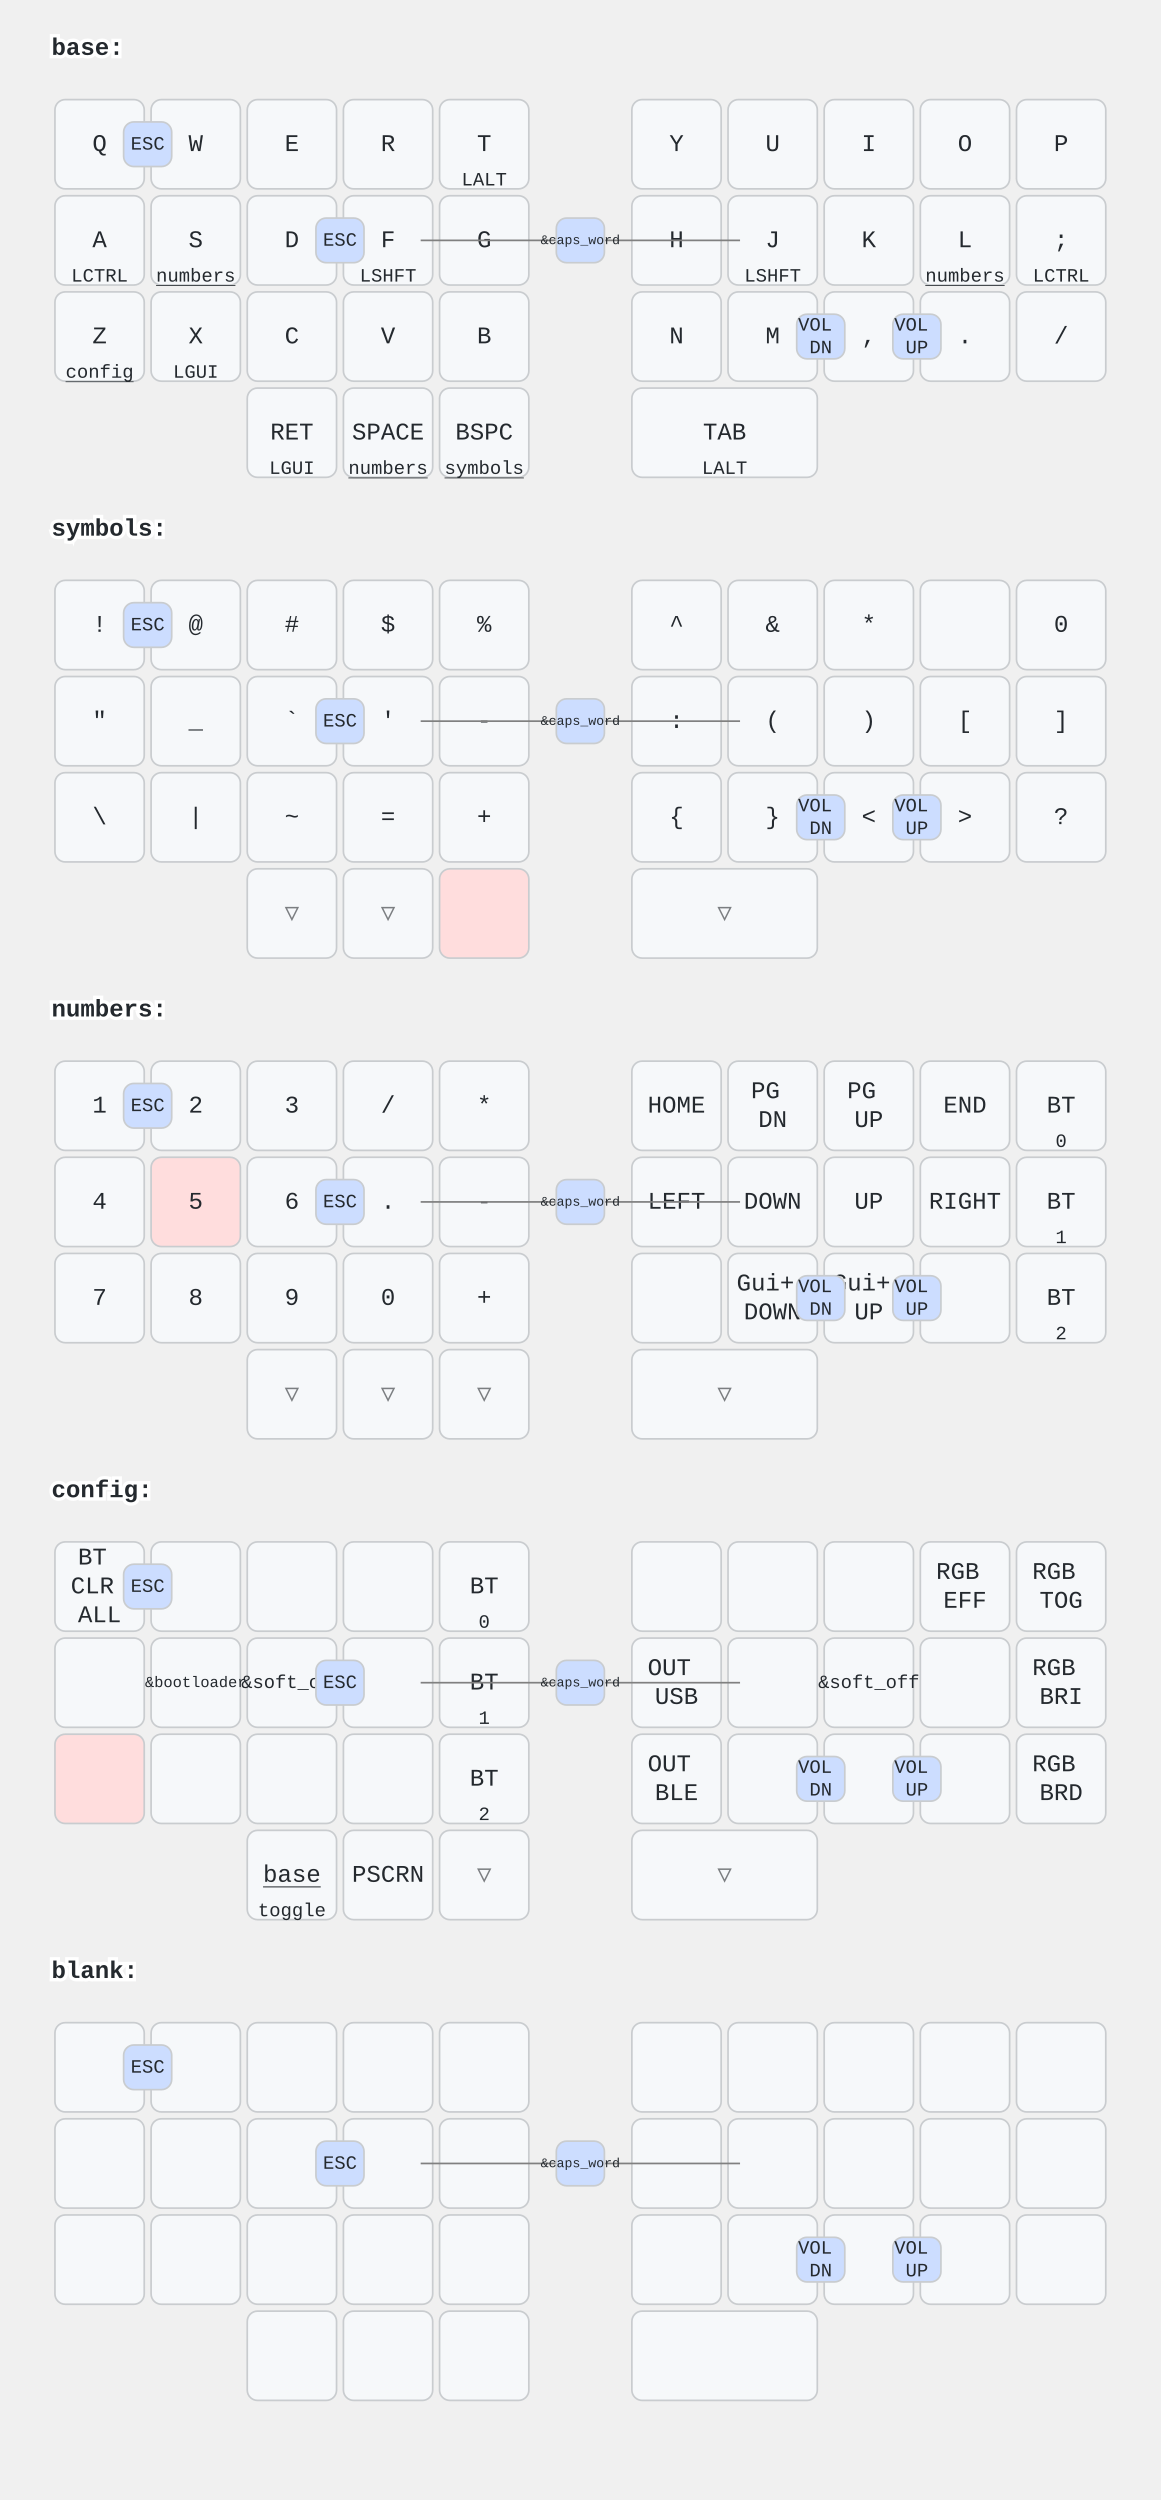
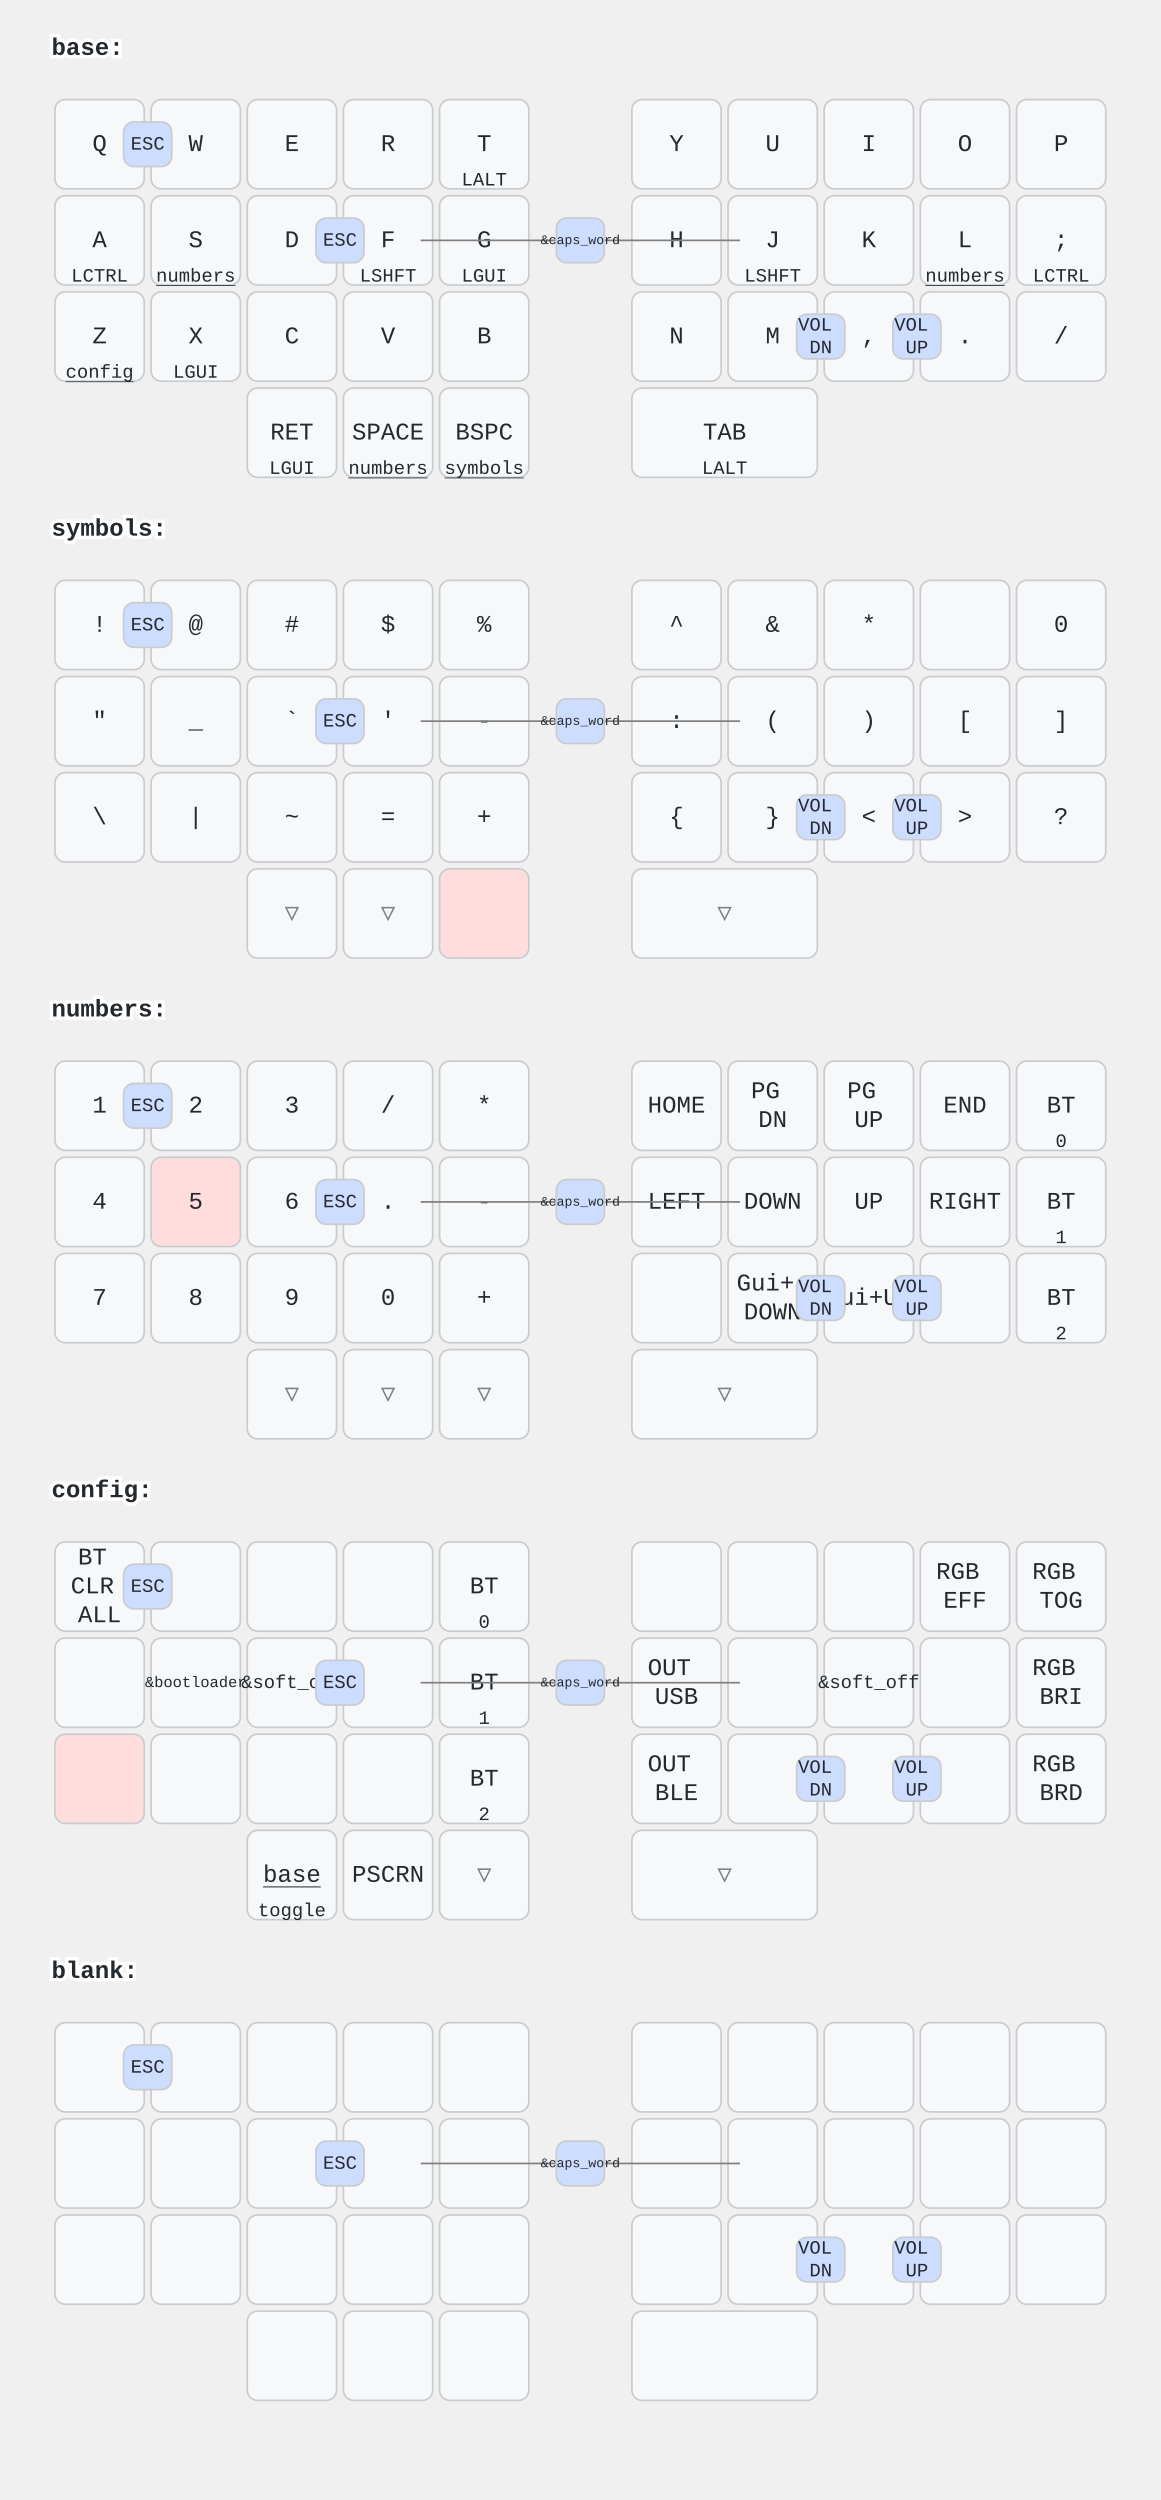
<svg xmlns="http://www.w3.org/2000/svg" width="676" height="1456" viewBox="0 0 676 1456" class="keymap">
  <style>/* inherit to force styles through use tags */
svg path {
    fill: inherit;
}

/* font and background color specifications */
svg.keymap {
    font-family: SFMono-Regular,Consolas,Liberation Mono,Menlo,monospace;
    font-size: 14px;
    font-kerning: normal;
    text-rendering: optimizeLegibility;
    fill: #24292e;
}

/* default key styling */
rect.key {
    fill: #f6f8fa;
}

rect.key, rect.combo {
    stroke: #c9cccf;
    stroke-width: 1;
}

/* default key side styling, only used is draw_key_sides is set */
rect.side {
    filter: brightness(90%);
}

/* color accent for combo boxes */
rect.combo, rect.combo-separate {
    fill: #cdf;
}

/* color accent for held keys */
rect.held, rect.combo.held {
    fill: #fdd;
}

/* color accent for ghost (optional) keys */
rect.ghost, rect.combo.ghost {
    stroke-dasharray: 4, 4;
    stroke-width: 2;
}

text {
    text-anchor: middle;
    dominant-baseline: middle;
}

/* styling for layer labels */
text.label {
    font-weight: bold;
    text-anchor: start;
    stroke: white;
    stroke-width: 4;
    paint-order: stroke;
}

/* styling for optional footer */
text.footer {
    text-anchor: end;
    dominant-baseline: auto;
    stroke: white;
    stroke-width: 4;
    paint-order: stroke;
}

- /* styling for combo tap, and key hold/shifted label text */
- text.combo, text.hold, text.shifted {
+ /* styling for combo tap, and key non-tap label text */
+ text.combo, text.hold, text.shifted, text.left, text.right {
    font-size: 11px;
}

text.hold {
    text-anchor: middle;
    dominant-baseline: auto;
}

text.shifted {
    text-anchor: middle;
    dominant-baseline: hanging;
}

+ text.left {
+     text-anchor: start;
+ }
+ 
+ text.right {
+     text-anchor: end;
+ }
+ 
text.layer-activator {
    text-decoration: underline;
}

/* styling for hold/shifted label text in combo box */
- text.combo.hold, text.combo.shifted {
+ text.combo.hold, text.combo.shifted, text.combo.left, text.combo.right {
    font-size: 8px;
}

/* lighter symbol for transparent keys */
text.trans {
    fill: #7b7e81;
}

/* styling for combo dendrons */
path.combo {
    stroke-width: 1;
    stroke: gray;
    fill: none;
}

/* Start Tabler Icons Cleanup */
/* cannot use height/width with glyphs */
.icon-tabler &gt; path {
    fill: inherit;
    stroke: inherit;
    stroke-width: 2;
}
/* hide tabler's default box */
.icon-tabler &gt; path[stroke="none"][fill="none"] {
    visibility: hidden;
}
/* End Tabler Icons Cleanup */
</style>
  <g transform="translate(30, 0)" class="layer-base">
    <text x="0" y="28" class="label" id="base">base:</text>
    <g transform="translate(0, 56)">
      <g transform="translate(28, 28)" class="key keypos-0">
        <rect rx="6" ry="6" x="-26" y="-26" width="52" height="52" class="key" />
        <text x="0" y="0" class="key tap">Q</text>
      </g>
      <g transform="translate(84, 28)" class="key keypos-1">
        <rect rx="6" ry="6" x="-26" y="-26" width="52" height="52" class="key" />
        <text x="0" y="0" class="key tap">W</text>
      </g>
      <g transform="translate(140, 28)" class="key keypos-2">
        <rect rx="6" ry="6" x="-26" y="-26" width="52" height="52" class="key" />
        <text x="0" y="0" class="key tap">E</text>
      </g>
      <g transform="translate(196, 28)" class="key keypos-3">
        <rect rx="6" ry="6" x="-26" y="-26" width="52" height="52" class="key" />
        <text x="0" y="0" class="key tap">R</text>
      </g>
      <g transform="translate(252, 28)" class="key keypos-4">
        <rect rx="6" ry="6" x="-26" y="-26" width="52" height="52" class="key" />
        <text x="0" y="0" class="key tap">T</text>
        <text x="0" y="24" class="key hold">LALT</text>
      </g>
      <g transform="translate(364, 28)" class="key keypos-5">
        <rect rx="6" ry="6" x="-26" y="-26" width="52" height="52" class="key" />
        <text x="0" y="0" class="key tap">Y</text>
      </g>
      <g transform="translate(420, 28)" class="key keypos-6">
        <rect rx="6" ry="6" x="-26" y="-26" width="52" height="52" class="key" />
        <text x="0" y="0" class="key tap">U</text>
      </g>
      <g transform="translate(476, 28)" class="key keypos-7">
        <rect rx="6" ry="6" x="-26" y="-26" width="52" height="52" class="key" />
        <text x="0" y="0" class="key tap">I</text>
      </g>
      <g transform="translate(532, 28)" class="key keypos-8">
        <rect rx="6" ry="6" x="-26" y="-26" width="52" height="52" class="key" />
        <text x="0" y="0" class="key tap">O</text>
      </g>
      <g transform="translate(588, 28)" class="key keypos-9">
        <rect rx="6" ry="6" x="-26" y="-26" width="52" height="52" class="key" />
        <text x="0" y="0" class="key tap">P</text>
      </g>
      <g transform="translate(28, 84)" class="key keypos-10">
        <rect rx="6" ry="6" x="-26" y="-26" width="52" height="52" class="key" />
        <text x="0" y="0" class="key tap">A</text>
        <text x="0" y="24" class="key hold">LCTRL</text>
      </g>
      <g transform="translate(84, 84)" class="key keypos-11">
        <rect rx="6" ry="6" x="-26" y="-26" width="52" height="52" class="key" />
        <text x="0" y="0" class="key tap">S</text>
        <a href="#numbers">
          <text x="0" y="24" class="key hold layer-activator">numbers</text>
        </a>
      </g>
      <g transform="translate(140, 84)" class="key keypos-12">
        <rect rx="6" ry="6" x="-26" y="-26" width="52" height="52" class="key" />
        <text x="0" y="0" class="key tap">D</text>
      </g>
      <g transform="translate(196, 84)" class="key keypos-13">
        <rect rx="6" ry="6" x="-26" y="-26" width="52" height="52" class="key" />
        <text x="0" y="0" class="key tap">F</text>
        <text x="0" y="24" class="key hold">LSHFT</text>
      </g>
      <g transform="translate(252, 84)" class="key keypos-14">
        <rect rx="6" ry="6" x="-26" y="-26" width="52" height="52" class="key" />
        <text x="0" y="0" class="key tap">G</text>
+         <text x="0" y="24" class="key hold">LGUI</text>
      </g>
      <g transform="translate(364, 84)" class="key keypos-15">
        <rect rx="6" ry="6" x="-26" y="-26" width="52" height="52" class="key" />
        <text x="0" y="0" class="key tap">H</text>
      </g>
      <g transform="translate(420, 84)" class="key keypos-16">
        <rect rx="6" ry="6" x="-26" y="-26" width="52" height="52" class="key" />
        <text x="0" y="0" class="key tap">J</text>
        <text x="0" y="24" class="key hold">LSHFT</text>
      </g>
      <g transform="translate(476, 84)" class="key keypos-17">
        <rect rx="6" ry="6" x="-26" y="-26" width="52" height="52" class="key" />
        <text x="0" y="0" class="key tap">K</text>
      </g>
      <g transform="translate(532, 84)" class="key keypos-18">
        <rect rx="6" ry="6" x="-26" y="-26" width="52" height="52" class="key" />
        <text x="0" y="0" class="key tap">L</text>
        <a href="#numbers">
          <text x="0" y="24" class="key hold layer-activator">numbers</text>
        </a>
      </g>
      <g transform="translate(588, 84)" class="key keypos-19">
        <rect rx="6" ry="6" x="-26" y="-26" width="52" height="52" class="key" />
        <text x="0" y="0" class="key tap">;</text>
        <text x="0" y="24" class="key hold">LCTRL</text>
      </g>
      <g transform="translate(28, 140)" class="key keypos-20">
        <rect rx="6" ry="6" x="-26" y="-26" width="52" height="52" class="key" />
        <text x="0" y="0" class="key tap">Z</text>
        <a href="#config">
          <text x="0" y="24" class="key hold layer-activator">config</text>
        </a>
      </g>
      <g transform="translate(84, 140)" class="key keypos-21">
        <rect rx="6" ry="6" x="-26" y="-26" width="52" height="52" class="key" />
        <text x="0" y="0" class="key tap">X</text>
        <text x="0" y="24" class="key hold">LGUI</text>
      </g>
      <g transform="translate(140, 140)" class="key keypos-22">
        <rect rx="6" ry="6" x="-26" y="-26" width="52" height="52" class="key" />
        <text x="0" y="0" class="key tap">C</text>
      </g>
      <g transform="translate(196, 140)" class="key keypos-23">
        <rect rx="6" ry="6" x="-26" y="-26" width="52" height="52" class="key" />
        <text x="0" y="0" class="key tap">V</text>
      </g>
      <g transform="translate(252, 140)" class="key keypos-24">
        <rect rx="6" ry="6" x="-26" y="-26" width="52" height="52" class="key" />
        <text x="0" y="0" class="key tap">B</text>
      </g>
      <g transform="translate(364, 140)" class="key keypos-25">
        <rect rx="6" ry="6" x="-26" y="-26" width="52" height="52" class="key" />
        <text x="0" y="0" class="key tap">N</text>
      </g>
      <g transform="translate(420, 140)" class="key keypos-26">
        <rect rx="6" ry="6" x="-26" y="-26" width="52" height="52" class="key" />
        <text x="0" y="0" class="key tap">M</text>
      </g>
      <g transform="translate(476, 140)" class="key keypos-27">
        <rect rx="6" ry="6" x="-26" y="-26" width="52" height="52" class="key" />
        <text x="0" y="0" class="key tap">,</text>
      </g>
      <g transform="translate(532, 140)" class="key keypos-28">
        <rect rx="6" ry="6" x="-26" y="-26" width="52" height="52" class="key" />
        <text x="0" y="0" class="key tap">.</text>
      </g>
      <g transform="translate(588, 140)" class="key keypos-29">
        <rect rx="6" ry="6" x="-26" y="-26" width="52" height="52" class="key" />
        <text x="0" y="0" class="key tap">/</text>
      </g>
      <g transform="translate(140, 196)" class="key keypos-30">
        <rect rx="6" ry="6" x="-26" y="-26" width="52" height="52" class="key" />
        <text x="0" y="0" class="key tap">RET</text>
        <text x="0" y="24" class="key hold">LGUI</text>
      </g>
      <g transform="translate(196, 196)" class="key keypos-31">
        <rect rx="6" ry="6" x="-26" y="-26" width="52" height="52" class="key" />
        <text x="0" y="0" class="key tap">SPACE</text>
        <a href="#numbers">
          <text x="0" y="24" class="key hold layer-activator">numbers</text>
        </a>
      </g>
      <g transform="translate(252, 196)" class="key keypos-32">
        <rect rx="6" ry="6" x="-26" y="-26" width="52" height="52" class="key" />
        <text x="0" y="0" class="key tap">BSPC</text>
        <a href="#symbols">
          <text x="0" y="24" class="key hold layer-activator">symbols</text>
        </a>
      </g>
      <g transform="translate(392, 196)" class="key keypos-33">
        <rect rx="6" ry="6" x="-54" y="-26" width="108" height="52" class="key" />
        <text x="0" y="0" class="key tap">TAB</text>
        <text x="0" y="24" class="key hold">LALT</text>
      </g>
      <g class="combo combopos-0">
        <rect rx="6" ry="6" x="154" y="71" width="28" height="26" class="combo" />
        <text x="168" y="84" class="combo tap">ESC</text>
      </g>
      <g class="combo combopos-1">
        <rect rx="6" ry="6" x="42" y="15" width="28" height="26" class="combo" />
        <text x="56" y="28" class="combo tap">ESC</text>
      </g>
      <g class="combo combopos-2">
        <rect rx="6" ry="6" x="434" y="127" width="28" height="26" class="combo" />
        <text x="448" y="140" class="combo tap">
          <tspan x="448" dy="-0.6em">VOL</tspan>
          <tspan x="448" dy="1.2em">DN</tspan>
        </text>
      </g>
      <g class="combo combopos-3">
        <rect rx="6" ry="6" x="490" y="127" width="28" height="26" class="combo" />
        <text x="504" y="140" class="combo tap">
          <tspan x="504" dy="-0.6em">VOL</tspan>
          <tspan x="504" dy="1.2em">UP</tspan>
        </text>
      </g>
      <g class="combo combopos-4">
        <path d="M308,84 l-93,0" class="combo" />
        <path d="M308,84 l93,0" class="combo" />
        <rect rx="6" ry="6" x="294" y="71" width="28" height="26" class="combo" />
        <text x="308" y="84" class="combo tap">
          <tspan style="font-size: 70%">&amp;caps_word</tspan>
        </text>
      </g>
    </g>
  </g>
  <g transform="translate(30, 280)" class="layer-symbols">
    <text x="0" y="28" class="label" id="symbols">symbols:</text>
    <g transform="translate(0, 56)">
      <g transform="translate(28, 28)" class="key keypos-0">
        <rect rx="6" ry="6" x="-26" y="-26" width="52" height="52" class="key" />
        <text x="0" y="0" class="key tap">!</text>
      </g>
      <g transform="translate(84, 28)" class="key keypos-1">
        <rect rx="6" ry="6" x="-26" y="-26" width="52" height="52" class="key" />
        <text x="0" y="0" class="key tap">@</text>
      </g>
      <g transform="translate(140, 28)" class="key keypos-2">
        <rect rx="6" ry="6" x="-26" y="-26" width="52" height="52" class="key" />
        <text x="0" y="0" class="key tap">#</text>
      </g>
      <g transform="translate(196, 28)" class="key keypos-3">
        <rect rx="6" ry="6" x="-26" y="-26" width="52" height="52" class="key" />
        <text x="0" y="0" class="key tap">$</text>
      </g>
      <g transform="translate(252, 28)" class="key keypos-4">
        <rect rx="6" ry="6" x="-26" y="-26" width="52" height="52" class="key" />
        <text x="0" y="0" class="key tap">%</text>
      </g>
      <g transform="translate(364, 28)" class="key keypos-5">
        <rect rx="6" ry="6" x="-26" y="-26" width="52" height="52" class="key" />
        <text x="0" y="0" class="key tap">^</text>
      </g>
      <g transform="translate(420, 28)" class="key keypos-6">
        <rect rx="6" ry="6" x="-26" y="-26" width="52" height="52" class="key" />
        <text x="0" y="0" class="key tap">&amp;</text>
      </g>
      <g transform="translate(476, 28)" class="key keypos-7">
        <rect rx="6" ry="6" x="-26" y="-26" width="52" height="52" class="key" />
        <text x="0" y="0" class="key tap">*</text>
      </g>
      <g transform="translate(532, 28)" class="key keypos-8">
        <rect rx="6" ry="6" x="-26" y="-26" width="52" height="52" class="key" />
      </g>
      <g transform="translate(588, 28)" class="key keypos-9">
        <rect rx="6" ry="6" x="-26" y="-26" width="52" height="52" class="key" />
        <text x="0" y="0" class="key tap">0</text>
      </g>
      <g transform="translate(28, 84)" class="key keypos-10">
        <rect rx="6" ry="6" x="-26" y="-26" width="52" height="52" class="key" />
        <text x="0" y="0" class="key tap">"</text>
      </g>
      <g transform="translate(84, 84)" class="key keypos-11">
        <rect rx="6" ry="6" x="-26" y="-26" width="52" height="52" class="key" />
        <text x="0" y="0" class="key tap">_</text>
      </g>
      <g transform="translate(140, 84)" class="key keypos-12">
        <rect rx="6" ry="6" x="-26" y="-26" width="52" height="52" class="key" />
        <text x="0" y="0" class="key tap">`</text>
      </g>
      <g transform="translate(196, 84)" class="key keypos-13">
        <rect rx="6" ry="6" x="-26" y="-26" width="52" height="52" class="key" />
        <text x="0" y="0" class="key tap">'</text>
      </g>
      <g transform="translate(252, 84)" class="key keypos-14">
        <rect rx="6" ry="6" x="-26" y="-26" width="52" height="52" class="key" />
        <text x="0" y="0" class="key tap">-</text>
      </g>
      <g transform="translate(364, 84)" class="key keypos-15">
        <rect rx="6" ry="6" x="-26" y="-26" width="52" height="52" class="key" />
        <text x="0" y="0" class="key tap">:</text>
      </g>
      <g transform="translate(420, 84)" class="key keypos-16">
        <rect rx="6" ry="6" x="-26" y="-26" width="52" height="52" class="key" />
        <text x="0" y="0" class="key tap">(</text>
      </g>
      <g transform="translate(476, 84)" class="key keypos-17">
        <rect rx="6" ry="6" x="-26" y="-26" width="52" height="52" class="key" />
        <text x="0" y="0" class="key tap">)</text>
      </g>
      <g transform="translate(532, 84)" class="key keypos-18">
        <rect rx="6" ry="6" x="-26" y="-26" width="52" height="52" class="key" />
        <text x="0" y="0" class="key tap">[</text>
      </g>
      <g transform="translate(588, 84)" class="key keypos-19">
        <rect rx="6" ry="6" x="-26" y="-26" width="52" height="52" class="key" />
        <text x="0" y="0" class="key tap">]</text>
      </g>
      <g transform="translate(28, 140)" class="key keypos-20">
        <rect rx="6" ry="6" x="-26" y="-26" width="52" height="52" class="key" />
        <text x="0" y="0" class="key tap">\</text>
      </g>
      <g transform="translate(84, 140)" class="key keypos-21">
        <rect rx="6" ry="6" x="-26" y="-26" width="52" height="52" class="key" />
        <text x="0" y="0" class="key tap">|</text>
      </g>
      <g transform="translate(140, 140)" class="key keypos-22">
        <rect rx="6" ry="6" x="-26" y="-26" width="52" height="52" class="key" />
        <text x="0" y="0" class="key tap">~</text>
      </g>
      <g transform="translate(196, 140)" class="key keypos-23">
        <rect rx="6" ry="6" x="-26" y="-26" width="52" height="52" class="key" />
        <text x="0" y="0" class="key tap">=</text>
      </g>
      <g transform="translate(252, 140)" class="key keypos-24">
        <rect rx="6" ry="6" x="-26" y="-26" width="52" height="52" class="key" />
        <text x="0" y="0" class="key tap">+</text>
      </g>
      <g transform="translate(364, 140)" class="key keypos-25">
        <rect rx="6" ry="6" x="-26" y="-26" width="52" height="52" class="key" />
        <text x="0" y="0" class="key tap">{</text>
      </g>
      <g transform="translate(420, 140)" class="key keypos-26">
        <rect rx="6" ry="6" x="-26" y="-26" width="52" height="52" class="key" />
        <text x="0" y="0" class="key tap">}</text>
      </g>
      <g transform="translate(476, 140)" class="key keypos-27">
        <rect rx="6" ry="6" x="-26" y="-26" width="52" height="52" class="key" />
        <text x="0" y="0" class="key tap">&lt;</text>
      </g>
      <g transform="translate(532, 140)" class="key keypos-28">
        <rect rx="6" ry="6" x="-26" y="-26" width="52" height="52" class="key" />
        <text x="0" y="0" class="key tap">&gt;</text>
      </g>
      <g transform="translate(588, 140)" class="key keypos-29">
        <rect rx="6" ry="6" x="-26" y="-26" width="52" height="52" class="key" />
        <text x="0" y="0" class="key tap">?</text>
      </g>
      <g transform="translate(140, 196)" class="key trans keypos-30">
        <rect rx="6" ry="6" x="-26" y="-26" width="52" height="52" class="key trans" />
        <text x="0" y="0" class="key trans tap">▽</text>
      </g>
      <g transform="translate(196, 196)" class="key trans keypos-31">
        <rect rx="6" ry="6" x="-26" y="-26" width="52" height="52" class="key trans" />
        <text x="0" y="0" class="key trans tap">▽</text>
      </g>
      <g transform="translate(252, 196)" class="key held keypos-32">
        <rect rx="6" ry="6" x="-26" y="-26" width="52" height="52" class="key held" />
      </g>
      <g transform="translate(392, 196)" class="key trans keypos-33">
        <rect rx="6" ry="6" x="-54" y="-26" width="108" height="52" class="key trans" />
        <text x="0" y="0" class="key trans tap">▽</text>
      </g>
      <g class="combo combopos-0">
        <rect rx="6" ry="6" x="154" y="71" width="28" height="26" class="combo" />
        <text x="168" y="84" class="combo tap">ESC</text>
      </g>
      <g class="combo combopos-1">
        <rect rx="6" ry="6" x="42" y="15" width="28" height="26" class="combo" />
        <text x="56" y="28" class="combo tap">ESC</text>
      </g>
      <g class="combo combopos-2">
        <rect rx="6" ry="6" x="434" y="127" width="28" height="26" class="combo" />
        <text x="448" y="140" class="combo tap">
          <tspan x="448" dy="-0.6em">VOL</tspan>
          <tspan x="448" dy="1.2em">DN</tspan>
        </text>
      </g>
      <g class="combo combopos-3">
        <rect rx="6" ry="6" x="490" y="127" width="28" height="26" class="combo" />
        <text x="504" y="140" class="combo tap">
          <tspan x="504" dy="-0.6em">VOL</tspan>
          <tspan x="504" dy="1.2em">UP</tspan>
        </text>
      </g>
      <g class="combo combopos-4">
        <path d="M308,84 l-93,0" class="combo" />
        <path d="M308,84 l93,0" class="combo" />
        <rect rx="6" ry="6" x="294" y="71" width="28" height="26" class="combo" />
        <text x="308" y="84" class="combo tap">
          <tspan style="font-size: 70%">&amp;caps_word</tspan>
        </text>
      </g>
    </g>
  </g>
  <g transform="translate(30, 560)" class="layer-numbers">
    <text x="0" y="28" class="label" id="numbers">numbers:</text>
    <g transform="translate(0, 56)">
      <g transform="translate(28, 28)" class="key keypos-0">
        <rect rx="6" ry="6" x="-26" y="-26" width="52" height="52" class="key" />
        <text x="0" y="0" class="key tap">1</text>
      </g>
      <g transform="translate(84, 28)" class="key keypos-1">
        <rect rx="6" ry="6" x="-26" y="-26" width="52" height="52" class="key" />
        <text x="0" y="0" class="key tap">2</text>
      </g>
      <g transform="translate(140, 28)" class="key keypos-2">
        <rect rx="6" ry="6" x="-26" y="-26" width="52" height="52" class="key" />
        <text x="0" y="0" class="key tap">3</text>
      </g>
      <g transform="translate(196, 28)" class="key keypos-3">
        <rect rx="6" ry="6" x="-26" y="-26" width="52" height="52" class="key" />
        <text x="0" y="0" class="key tap">/</text>
      </g>
      <g transform="translate(252, 28)" class="key keypos-4">
        <rect rx="6" ry="6" x="-26" y="-26" width="52" height="52" class="key" />
        <text x="0" y="0" class="key tap">*</text>
      </g>
      <g transform="translate(364, 28)" class="key keypos-5">
        <rect rx="6" ry="6" x="-26" y="-26" width="52" height="52" class="key" />
        <text x="0" y="0" class="key tap">HOME</text>
      </g>
      <g transform="translate(420, 28)" class="key keypos-6">
        <rect rx="6" ry="6" x="-26" y="-26" width="52" height="52" class="key" />
        <text x="0" y="0" class="key tap">
          <tspan x="0" dy="-0.6em">PG</tspan>
          <tspan x="0" dy="1.2em">DN</tspan>
        </text>
      </g>
      <g transform="translate(476, 28)" class="key keypos-7">
        <rect rx="6" ry="6" x="-26" y="-26" width="52" height="52" class="key" />
        <text x="0" y="0" class="key tap">
          <tspan x="0" dy="-0.6em">PG</tspan>
          <tspan x="0" dy="1.2em">UP</tspan>
        </text>
      </g>
      <g transform="translate(532, 28)" class="key keypos-8">
        <rect rx="6" ry="6" x="-26" y="-26" width="52" height="52" class="key" />
        <text x="0" y="0" class="key tap">END</text>
      </g>
      <g transform="translate(588, 28)" class="key keypos-9">
        <rect rx="6" ry="6" x="-26" y="-26" width="52" height="52" class="key" />
        <text x="0" y="0" class="key tap">BT</text>
        <text x="0" y="24" class="key hold">0</text>
      </g>
      <g transform="translate(28, 84)" class="key keypos-10">
        <rect rx="6" ry="6" x="-26" y="-26" width="52" height="52" class="key" />
        <text x="0" y="0" class="key tap">4</text>
      </g>
      <g transform="translate(84, 84)" class="key held keypos-11">
        <rect rx="6" ry="6" x="-26" y="-26" width="52" height="52" class="key held" />
        <text x="0" y="0" class="key held tap">5</text>
      </g>
      <g transform="translate(140, 84)" class="key keypos-12">
        <rect rx="6" ry="6" x="-26" y="-26" width="52" height="52" class="key" />
        <text x="0" y="0" class="key tap">6</text>
      </g>
      <g transform="translate(196, 84)" class="key keypos-13">
        <rect rx="6" ry="6" x="-26" y="-26" width="52" height="52" class="key" />
        <text x="0" y="0" class="key tap">.</text>
      </g>
      <g transform="translate(252, 84)" class="key keypos-14">
        <rect rx="6" ry="6" x="-26" y="-26" width="52" height="52" class="key" />
        <text x="0" y="0" class="key tap">-</text>
      </g>
      <g transform="translate(364, 84)" class="key keypos-15">
        <rect rx="6" ry="6" x="-26" y="-26" width="52" height="52" class="key" />
        <text x="0" y="0" class="key tap">LEFT</text>
      </g>
      <g transform="translate(420, 84)" class="key keypos-16">
        <rect rx="6" ry="6" x="-26" y="-26" width="52" height="52" class="key" />
        <text x="0" y="0" class="key tap">DOWN</text>
      </g>
      <g transform="translate(476, 84)" class="key keypos-17">
        <rect rx="6" ry="6" x="-26" y="-26" width="52" height="52" class="key" />
        <text x="0" y="0" class="key tap">UP</text>
      </g>
      <g transform="translate(532, 84)" class="key keypos-18">
        <rect rx="6" ry="6" x="-26" y="-26" width="52" height="52" class="key" />
        <text x="0" y="0" class="key tap">RIGHT</text>
      </g>
      <g transform="translate(588, 84)" class="key keypos-19">
        <rect rx="6" ry="6" x="-26" y="-26" width="52" height="52" class="key" />
        <text x="0" y="0" class="key tap">BT</text>
        <text x="0" y="24" class="key hold">1</text>
      </g>
      <g transform="translate(28, 140)" class="key keypos-20">
        <rect rx="6" ry="6" x="-26" y="-26" width="52" height="52" class="key" />
        <text x="0" y="0" class="key tap">7</text>
      </g>
      <g transform="translate(84, 140)" class="key keypos-21">
        <rect rx="6" ry="6" x="-26" y="-26" width="52" height="52" class="key" />
        <text x="0" y="0" class="key tap">8</text>
      </g>
      <g transform="translate(140, 140)" class="key keypos-22">
        <rect rx="6" ry="6" x="-26" y="-26" width="52" height="52" class="key" />
        <text x="0" y="0" class="key tap">9</text>
      </g>
      <g transform="translate(196, 140)" class="key keypos-23">
        <rect rx="6" ry="6" x="-26" y="-26" width="52" height="52" class="key" />
        <text x="0" y="0" class="key tap">0</text>
      </g>
      <g transform="translate(252, 140)" class="key keypos-24">
        <rect rx="6" ry="6" x="-26" y="-26" width="52" height="52" class="key" />
        <text x="0" y="0" class="key tap">+</text>
      </g>
      <g transform="translate(364, 140)" class="key keypos-25">
        <rect rx="6" ry="6" x="-26" y="-26" width="52" height="52" class="key" />
      </g>
      <g transform="translate(420, 140)" class="key keypos-26">
        <rect rx="6" ry="6" x="-26" y="-26" width="52" height="52" class="key" />
        <text x="0" y="0" class="key tap">
          <tspan x="0" dy="-0.6em">Gui+</tspan>
          <tspan x="0" dy="1.2em">DOWN</tspan>
        </text>
      </g>
      <g transform="translate(476, 140)" class="key keypos-27">
        <rect rx="6" ry="6" x="-26" y="-26" width="52" height="52" class="key" />
-         <text x="0" y="0" class="key tap">
-           <tspan x="0" dy="-0.6em">Gui+</tspan>
-           <tspan x="0" dy="1.2em">UP</tspan>
-         </text>
+         <text x="0" y="0" class="key tap">Gui+UP</text>
      </g>
      <g transform="translate(532, 140)" class="key keypos-28">
        <rect rx="6" ry="6" x="-26" y="-26" width="52" height="52" class="key" />
      </g>
      <g transform="translate(588, 140)" class="key keypos-29">
        <rect rx="6" ry="6" x="-26" y="-26" width="52" height="52" class="key" />
        <text x="0" y="0" class="key tap">BT</text>
        <text x="0" y="24" class="key hold">2</text>
      </g>
      <g transform="translate(140, 196)" class="key trans keypos-30">
        <rect rx="6" ry="6" x="-26" y="-26" width="52" height="52" class="key trans" />
        <text x="0" y="0" class="key trans tap">▽</text>
      </g>
      <g transform="translate(196, 196)" class="key trans keypos-31">
        <rect rx="6" ry="6" x="-26" y="-26" width="52" height="52" class="key trans" />
        <text x="0" y="0" class="key trans tap">▽</text>
      </g>
      <g transform="translate(252, 196)" class="key trans keypos-32">
        <rect rx="6" ry="6" x="-26" y="-26" width="52" height="52" class="key trans" />
        <text x="0" y="0" class="key trans tap">▽</text>
      </g>
      <g transform="translate(392, 196)" class="key trans keypos-33">
        <rect rx="6" ry="6" x="-54" y="-26" width="108" height="52" class="key trans" />
        <text x="0" y="0" class="key trans tap">▽</text>
      </g>
      <g class="combo combopos-0">
        <rect rx="6" ry="6" x="154" y="71" width="28" height="26" class="combo" />
        <text x="168" y="84" class="combo tap">ESC</text>
      </g>
      <g class="combo combopos-1">
        <rect rx="6" ry="6" x="42" y="15" width="28" height="26" class="combo" />
        <text x="56" y="28" class="combo tap">ESC</text>
      </g>
      <g class="combo combopos-2">
        <rect rx="6" ry="6" x="434" y="127" width="28" height="26" class="combo" />
        <text x="448" y="140" class="combo tap">
          <tspan x="448" dy="-0.6em">VOL</tspan>
          <tspan x="448" dy="1.2em">DN</tspan>
        </text>
      </g>
      <g class="combo combopos-3">
        <rect rx="6" ry="6" x="490" y="127" width="28" height="26" class="combo" />
        <text x="504" y="140" class="combo tap">
          <tspan x="504" dy="-0.6em">VOL</tspan>
          <tspan x="504" dy="1.2em">UP</tspan>
        </text>
      </g>
      <g class="combo combopos-4">
        <path d="M308,84 l-93,0" class="combo" />
        <path d="M308,84 l93,0" class="combo" />
        <rect rx="6" ry="6" x="294" y="71" width="28" height="26" class="combo" />
        <text x="308" y="84" class="combo tap">
          <tspan style="font-size: 70%">&amp;caps_word</tspan>
        </text>
      </g>
    </g>
  </g>
  <g transform="translate(30, 840)" class="layer-config">
    <text x="0" y="28" class="label" id="config">config:</text>
    <g transform="translate(0, 56)">
      <g transform="translate(28, 28)" class="key keypos-0">
        <rect rx="6" ry="6" x="-26" y="-26" width="52" height="52" class="key" />
        <text x="0" y="0" class="key tap">
          <tspan x="0" dy="-1.2em">BT</tspan>
          <tspan x="0" dy="1.2em">CLR</tspan>
          <tspan x="0" dy="1.2em">ALL</tspan>
        </text>
      </g>
      <g transform="translate(84, 28)" class="key keypos-1">
        <rect rx="6" ry="6" x="-26" y="-26" width="52" height="52" class="key" />
      </g>
      <g transform="translate(140, 28)" class="key keypos-2">
        <rect rx="6" ry="6" x="-26" y="-26" width="52" height="52" class="key" />
      </g>
      <g transform="translate(196, 28)" class="key keypos-3">
        <rect rx="6" ry="6" x="-26" y="-26" width="52" height="52" class="key" />
      </g>
      <g transform="translate(252, 28)" class="key keypos-4">
        <rect rx="6" ry="6" x="-26" y="-26" width="52" height="52" class="key" />
        <text x="0" y="0" class="key tap">BT</text>
        <text x="0" y="24" class="key hold">0</text>
      </g>
      <g transform="translate(364, 28)" class="key keypos-5">
        <rect rx="6" ry="6" x="-26" y="-26" width="52" height="52" class="key" />
      </g>
      <g transform="translate(420, 28)" class="key keypos-6">
        <rect rx="6" ry="6" x="-26" y="-26" width="52" height="52" class="key" />
      </g>
      <g transform="translate(476, 28)" class="key keypos-7">
        <rect rx="6" ry="6" x="-26" y="-26" width="52" height="52" class="key" />
      </g>
      <g transform="translate(532, 28)" class="key keypos-8">
        <rect rx="6" ry="6" x="-26" y="-26" width="52" height="52" class="key" />
        <text x="0" y="0" class="key tap">
          <tspan x="0" dy="-0.6em">RGB</tspan>
          <tspan x="0" dy="1.2em">EFF</tspan>
        </text>
      </g>
      <g transform="translate(588, 28)" class="key keypos-9">
        <rect rx="6" ry="6" x="-26" y="-26" width="52" height="52" class="key" />
        <text x="0" y="0" class="key tap">
          <tspan x="0" dy="-0.6em">RGB</tspan>
          <tspan x="0" dy="1.2em">TOG</tspan>
        </text>
      </g>
      <g transform="translate(28, 84)" class="key keypos-10">
        <rect rx="6" ry="6" x="-26" y="-26" width="52" height="52" class="key" />
      </g>
      <g transform="translate(84, 84)" class="key keypos-11">
        <rect rx="6" ry="6" x="-26" y="-26" width="52" height="52" class="key" />
        <text x="0" y="0" class="key tap">
          <tspan style="font-size: 64%">&amp;bootloader</tspan>
        </text>
      </g>
      <g transform="translate(140, 84)" class="key keypos-12">
        <rect rx="6" ry="6" x="-26" y="-26" width="52" height="52" class="key" />
        <text x="0" y="0" class="key tap">
          <tspan style="font-size: 78%">&amp;soft_off</tspan>
        </text>
      </g>
      <g transform="translate(196, 84)" class="key keypos-13">
        <rect rx="6" ry="6" x="-26" y="-26" width="52" height="52" class="key" />
      </g>
      <g transform="translate(252, 84)" class="key keypos-14">
        <rect rx="6" ry="6" x="-26" y="-26" width="52" height="52" class="key" />
        <text x="0" y="0" class="key tap">BT</text>
        <text x="0" y="24" class="key hold">1</text>
      </g>
      <g transform="translate(364, 84)" class="key keypos-15">
        <rect rx="6" ry="6" x="-26" y="-26" width="52" height="52" class="key" />
        <text x="0" y="0" class="key tap">
          <tspan x="0" dy="-0.6em">OUT</tspan>
          <tspan x="0" dy="1.2em">USB</tspan>
        </text>
      </g>
      <g transform="translate(420, 84)" class="key keypos-16">
        <rect rx="6" ry="6" x="-26" y="-26" width="52" height="52" class="key" />
      </g>
      <g transform="translate(476, 84)" class="key keypos-17">
        <rect rx="6" ry="6" x="-26" y="-26" width="52" height="52" class="key" />
        <text x="0" y="0" class="key tap">
          <tspan style="font-size: 78%">&amp;soft_off</tspan>
        </text>
      </g>
      <g transform="translate(532, 84)" class="key keypos-18">
        <rect rx="6" ry="6" x="-26" y="-26" width="52" height="52" class="key" />
      </g>
      <g transform="translate(588, 84)" class="key keypos-19">
        <rect rx="6" ry="6" x="-26" y="-26" width="52" height="52" class="key" />
        <text x="0" y="0" class="key tap">
          <tspan x="0" dy="-0.6em">RGB</tspan>
          <tspan x="0" dy="1.2em">BRI</tspan>
        </text>
      </g>
      <g transform="translate(28, 140)" class="key held keypos-20">
        <rect rx="6" ry="6" x="-26" y="-26" width="52" height="52" class="key held" />
      </g>
      <g transform="translate(84, 140)" class="key keypos-21">
        <rect rx="6" ry="6" x="-26" y="-26" width="52" height="52" class="key" />
      </g>
      <g transform="translate(140, 140)" class="key keypos-22">
        <rect rx="6" ry="6" x="-26" y="-26" width="52" height="52" class="key" />
      </g>
      <g transform="translate(196, 140)" class="key keypos-23">
        <rect rx="6" ry="6" x="-26" y="-26" width="52" height="52" class="key" />
      </g>
      <g transform="translate(252, 140)" class="key keypos-24">
        <rect rx="6" ry="6" x="-26" y="-26" width="52" height="52" class="key" />
        <text x="0" y="0" class="key tap">BT</text>
        <text x="0" y="24" class="key hold">2</text>
      </g>
      <g transform="translate(364, 140)" class="key keypos-25">
        <rect rx="6" ry="6" x="-26" y="-26" width="52" height="52" class="key" />
        <text x="0" y="0" class="key tap">
          <tspan x="0" dy="-0.6em">OUT</tspan>
          <tspan x="0" dy="1.2em">BLE</tspan>
        </text>
      </g>
      <g transform="translate(420, 140)" class="key keypos-26">
        <rect rx="6" ry="6" x="-26" y="-26" width="52" height="52" class="key" />
      </g>
      <g transform="translate(476, 140)" class="key keypos-27">
        <rect rx="6" ry="6" x="-26" y="-26" width="52" height="52" class="key" />
      </g>
      <g transform="translate(532, 140)" class="key keypos-28">
        <rect rx="6" ry="6" x="-26" y="-26" width="52" height="52" class="key" />
      </g>
      <g transform="translate(588, 140)" class="key keypos-29">
        <rect rx="6" ry="6" x="-26" y="-26" width="52" height="52" class="key" />
        <text x="0" y="0" class="key tap">
          <tspan x="0" dy="-0.6em">RGB</tspan>
          <tspan x="0" dy="1.2em">BRD</tspan>
        </text>
      </g>
      <g transform="translate(140, 196)" class="key keypos-30">
        <rect rx="6" ry="6" x="-26" y="-26" width="52" height="52" class="key" />
        <a href="#base">
          <text x="0" y="0" class="key tap layer-activator">base</text>
        </a>
        <text x="0" y="24" class="key hold">toggle</text>
      </g>
      <g transform="translate(196, 196)" class="key keypos-31">
        <rect rx="6" ry="6" x="-26" y="-26" width="52" height="52" class="key" />
        <text x="0" y="0" class="key tap">PSCRN</text>
      </g>
      <g transform="translate(252, 196)" class="key trans keypos-32">
        <rect rx="6" ry="6" x="-26" y="-26" width="52" height="52" class="key trans" />
        <text x="0" y="0" class="key trans tap">▽</text>
      </g>
      <g transform="translate(392, 196)" class="key trans keypos-33">
        <rect rx="6" ry="6" x="-54" y="-26" width="108" height="52" class="key trans" />
        <text x="0" y="0" class="key trans tap">▽</text>
      </g>
      <g class="combo combopos-0">
        <rect rx="6" ry="6" x="154" y="71" width="28" height="26" class="combo" />
        <text x="168" y="84" class="combo tap">ESC</text>
      </g>
      <g class="combo combopos-1">
        <rect rx="6" ry="6" x="42" y="15" width="28" height="26" class="combo" />
        <text x="56" y="28" class="combo tap">ESC</text>
      </g>
      <g class="combo combopos-2">
        <rect rx="6" ry="6" x="434" y="127" width="28" height="26" class="combo" />
        <text x="448" y="140" class="combo tap">
          <tspan x="448" dy="-0.6em">VOL</tspan>
          <tspan x="448" dy="1.2em">DN</tspan>
        </text>
      </g>
      <g class="combo combopos-3">
        <rect rx="6" ry="6" x="490" y="127" width="28" height="26" class="combo" />
        <text x="504" y="140" class="combo tap">
          <tspan x="504" dy="-0.6em">VOL</tspan>
          <tspan x="504" dy="1.2em">UP</tspan>
        </text>
      </g>
      <g class="combo combopos-4">
        <path d="M308,84 l-93,0" class="combo" />
        <path d="M308,84 l93,0" class="combo" />
        <rect rx="6" ry="6" x="294" y="71" width="28" height="26" class="combo" />
        <text x="308" y="84" class="combo tap">
          <tspan style="font-size: 70%">&amp;caps_word</tspan>
        </text>
      </g>
    </g>
  </g>
  <g transform="translate(30, 1120)" class="layer-blank">
    <text x="0" y="28" class="label" id="blank">blank:</text>
    <g transform="translate(0, 56)">
      <g transform="translate(28, 28)" class="key keypos-0">
        <rect rx="6" ry="6" x="-26" y="-26" width="52" height="52" class="key" />
      </g>
      <g transform="translate(84, 28)" class="key keypos-1">
        <rect rx="6" ry="6" x="-26" y="-26" width="52" height="52" class="key" />
      </g>
      <g transform="translate(140, 28)" class="key keypos-2">
        <rect rx="6" ry="6" x="-26" y="-26" width="52" height="52" class="key" />
      </g>
      <g transform="translate(196, 28)" class="key keypos-3">
        <rect rx="6" ry="6" x="-26" y="-26" width="52" height="52" class="key" />
      </g>
      <g transform="translate(252, 28)" class="key keypos-4">
        <rect rx="6" ry="6" x="-26" y="-26" width="52" height="52" class="key" />
      </g>
      <g transform="translate(364, 28)" class="key keypos-5">
        <rect rx="6" ry="6" x="-26" y="-26" width="52" height="52" class="key" />
      </g>
      <g transform="translate(420, 28)" class="key keypos-6">
        <rect rx="6" ry="6" x="-26" y="-26" width="52" height="52" class="key" />
      </g>
      <g transform="translate(476, 28)" class="key keypos-7">
        <rect rx="6" ry="6" x="-26" y="-26" width="52" height="52" class="key" />
      </g>
      <g transform="translate(532, 28)" class="key keypos-8">
        <rect rx="6" ry="6" x="-26" y="-26" width="52" height="52" class="key" />
      </g>
      <g transform="translate(588, 28)" class="key keypos-9">
        <rect rx="6" ry="6" x="-26" y="-26" width="52" height="52" class="key" />
      </g>
      <g transform="translate(28, 84)" class="key keypos-10">
        <rect rx="6" ry="6" x="-26" y="-26" width="52" height="52" class="key" />
      </g>
      <g transform="translate(84, 84)" class="key keypos-11">
        <rect rx="6" ry="6" x="-26" y="-26" width="52" height="52" class="key" />
      </g>
      <g transform="translate(140, 84)" class="key keypos-12">
        <rect rx="6" ry="6" x="-26" y="-26" width="52" height="52" class="key" />
      </g>
      <g transform="translate(196, 84)" class="key keypos-13">
        <rect rx="6" ry="6" x="-26" y="-26" width="52" height="52" class="key" />
      </g>
      <g transform="translate(252, 84)" class="key keypos-14">
        <rect rx="6" ry="6" x="-26" y="-26" width="52" height="52" class="key" />
      </g>
      <g transform="translate(364, 84)" class="key keypos-15">
        <rect rx="6" ry="6" x="-26" y="-26" width="52" height="52" class="key" />
      </g>
      <g transform="translate(420, 84)" class="key keypos-16">
        <rect rx="6" ry="6" x="-26" y="-26" width="52" height="52" class="key" />
      </g>
      <g transform="translate(476, 84)" class="key keypos-17">
        <rect rx="6" ry="6" x="-26" y="-26" width="52" height="52" class="key" />
      </g>
      <g transform="translate(532, 84)" class="key keypos-18">
        <rect rx="6" ry="6" x="-26" y="-26" width="52" height="52" class="key" />
      </g>
      <g transform="translate(588, 84)" class="key keypos-19">
        <rect rx="6" ry="6" x="-26" y="-26" width="52" height="52" class="key" />
      </g>
      <g transform="translate(28, 140)" class="key keypos-20">
        <rect rx="6" ry="6" x="-26" y="-26" width="52" height="52" class="key" />
      </g>
      <g transform="translate(84, 140)" class="key keypos-21">
        <rect rx="6" ry="6" x="-26" y="-26" width="52" height="52" class="key" />
      </g>
      <g transform="translate(140, 140)" class="key keypos-22">
        <rect rx="6" ry="6" x="-26" y="-26" width="52" height="52" class="key" />
      </g>
      <g transform="translate(196, 140)" class="key keypos-23">
        <rect rx="6" ry="6" x="-26" y="-26" width="52" height="52" class="key" />
      </g>
      <g transform="translate(252, 140)" class="key keypos-24">
        <rect rx="6" ry="6" x="-26" y="-26" width="52" height="52" class="key" />
      </g>
      <g transform="translate(364, 140)" class="key keypos-25">
        <rect rx="6" ry="6" x="-26" y="-26" width="52" height="52" class="key" />
      </g>
      <g transform="translate(420, 140)" class="key keypos-26">
        <rect rx="6" ry="6" x="-26" y="-26" width="52" height="52" class="key" />
      </g>
      <g transform="translate(476, 140)" class="key keypos-27">
        <rect rx="6" ry="6" x="-26" y="-26" width="52" height="52" class="key" />
      </g>
      <g transform="translate(532, 140)" class="key keypos-28">
        <rect rx="6" ry="6" x="-26" y="-26" width="52" height="52" class="key" />
      </g>
      <g transform="translate(588, 140)" class="key keypos-29">
        <rect rx="6" ry="6" x="-26" y="-26" width="52" height="52" class="key" />
      </g>
      <g transform="translate(140, 196)" class="key keypos-30">
        <rect rx="6" ry="6" x="-26" y="-26" width="52" height="52" class="key" />
      </g>
      <g transform="translate(196, 196)" class="key keypos-31">
        <rect rx="6" ry="6" x="-26" y="-26" width="52" height="52" class="key" />
      </g>
      <g transform="translate(252, 196)" class="key keypos-32">
        <rect rx="6" ry="6" x="-26" y="-26" width="52" height="52" class="key" />
      </g>
      <g transform="translate(392, 196)" class="key keypos-33">
        <rect rx="6" ry="6" x="-54" y="-26" width="108" height="52" class="key" />
      </g>
      <g class="combo combopos-0">
        <rect rx="6" ry="6" x="154" y="71" width="28" height="26" class="combo" />
        <text x="168" y="84" class="combo tap">ESC</text>
      </g>
      <g class="combo combopos-1">
        <rect rx="6" ry="6" x="42" y="15" width="28" height="26" class="combo" />
        <text x="56" y="28" class="combo tap">ESC</text>
      </g>
      <g class="combo combopos-2">
        <rect rx="6" ry="6" x="434" y="127" width="28" height="26" class="combo" />
        <text x="448" y="140" class="combo tap">
          <tspan x="448" dy="-0.6em">VOL</tspan>
          <tspan x="448" dy="1.2em">DN</tspan>
        </text>
      </g>
      <g class="combo combopos-3">
        <rect rx="6" ry="6" x="490" y="127" width="28" height="26" class="combo" />
        <text x="504" y="140" class="combo tap">
          <tspan x="504" dy="-0.6em">VOL</tspan>
          <tspan x="504" dy="1.2em">UP</tspan>
        </text>
      </g>
      <g class="combo combopos-4">
        <path d="M308,84 l-93,0" class="combo" />
        <path d="M308,84 l93,0" class="combo" />
        <rect rx="6" ry="6" x="294" y="71" width="28" height="26" class="combo" />
        <text x="308" y="84" class="combo tap">
          <tspan style="font-size: 70%">&amp;caps_word</tspan>
        </text>
      </g>
    </g>
  </g>
</svg>
